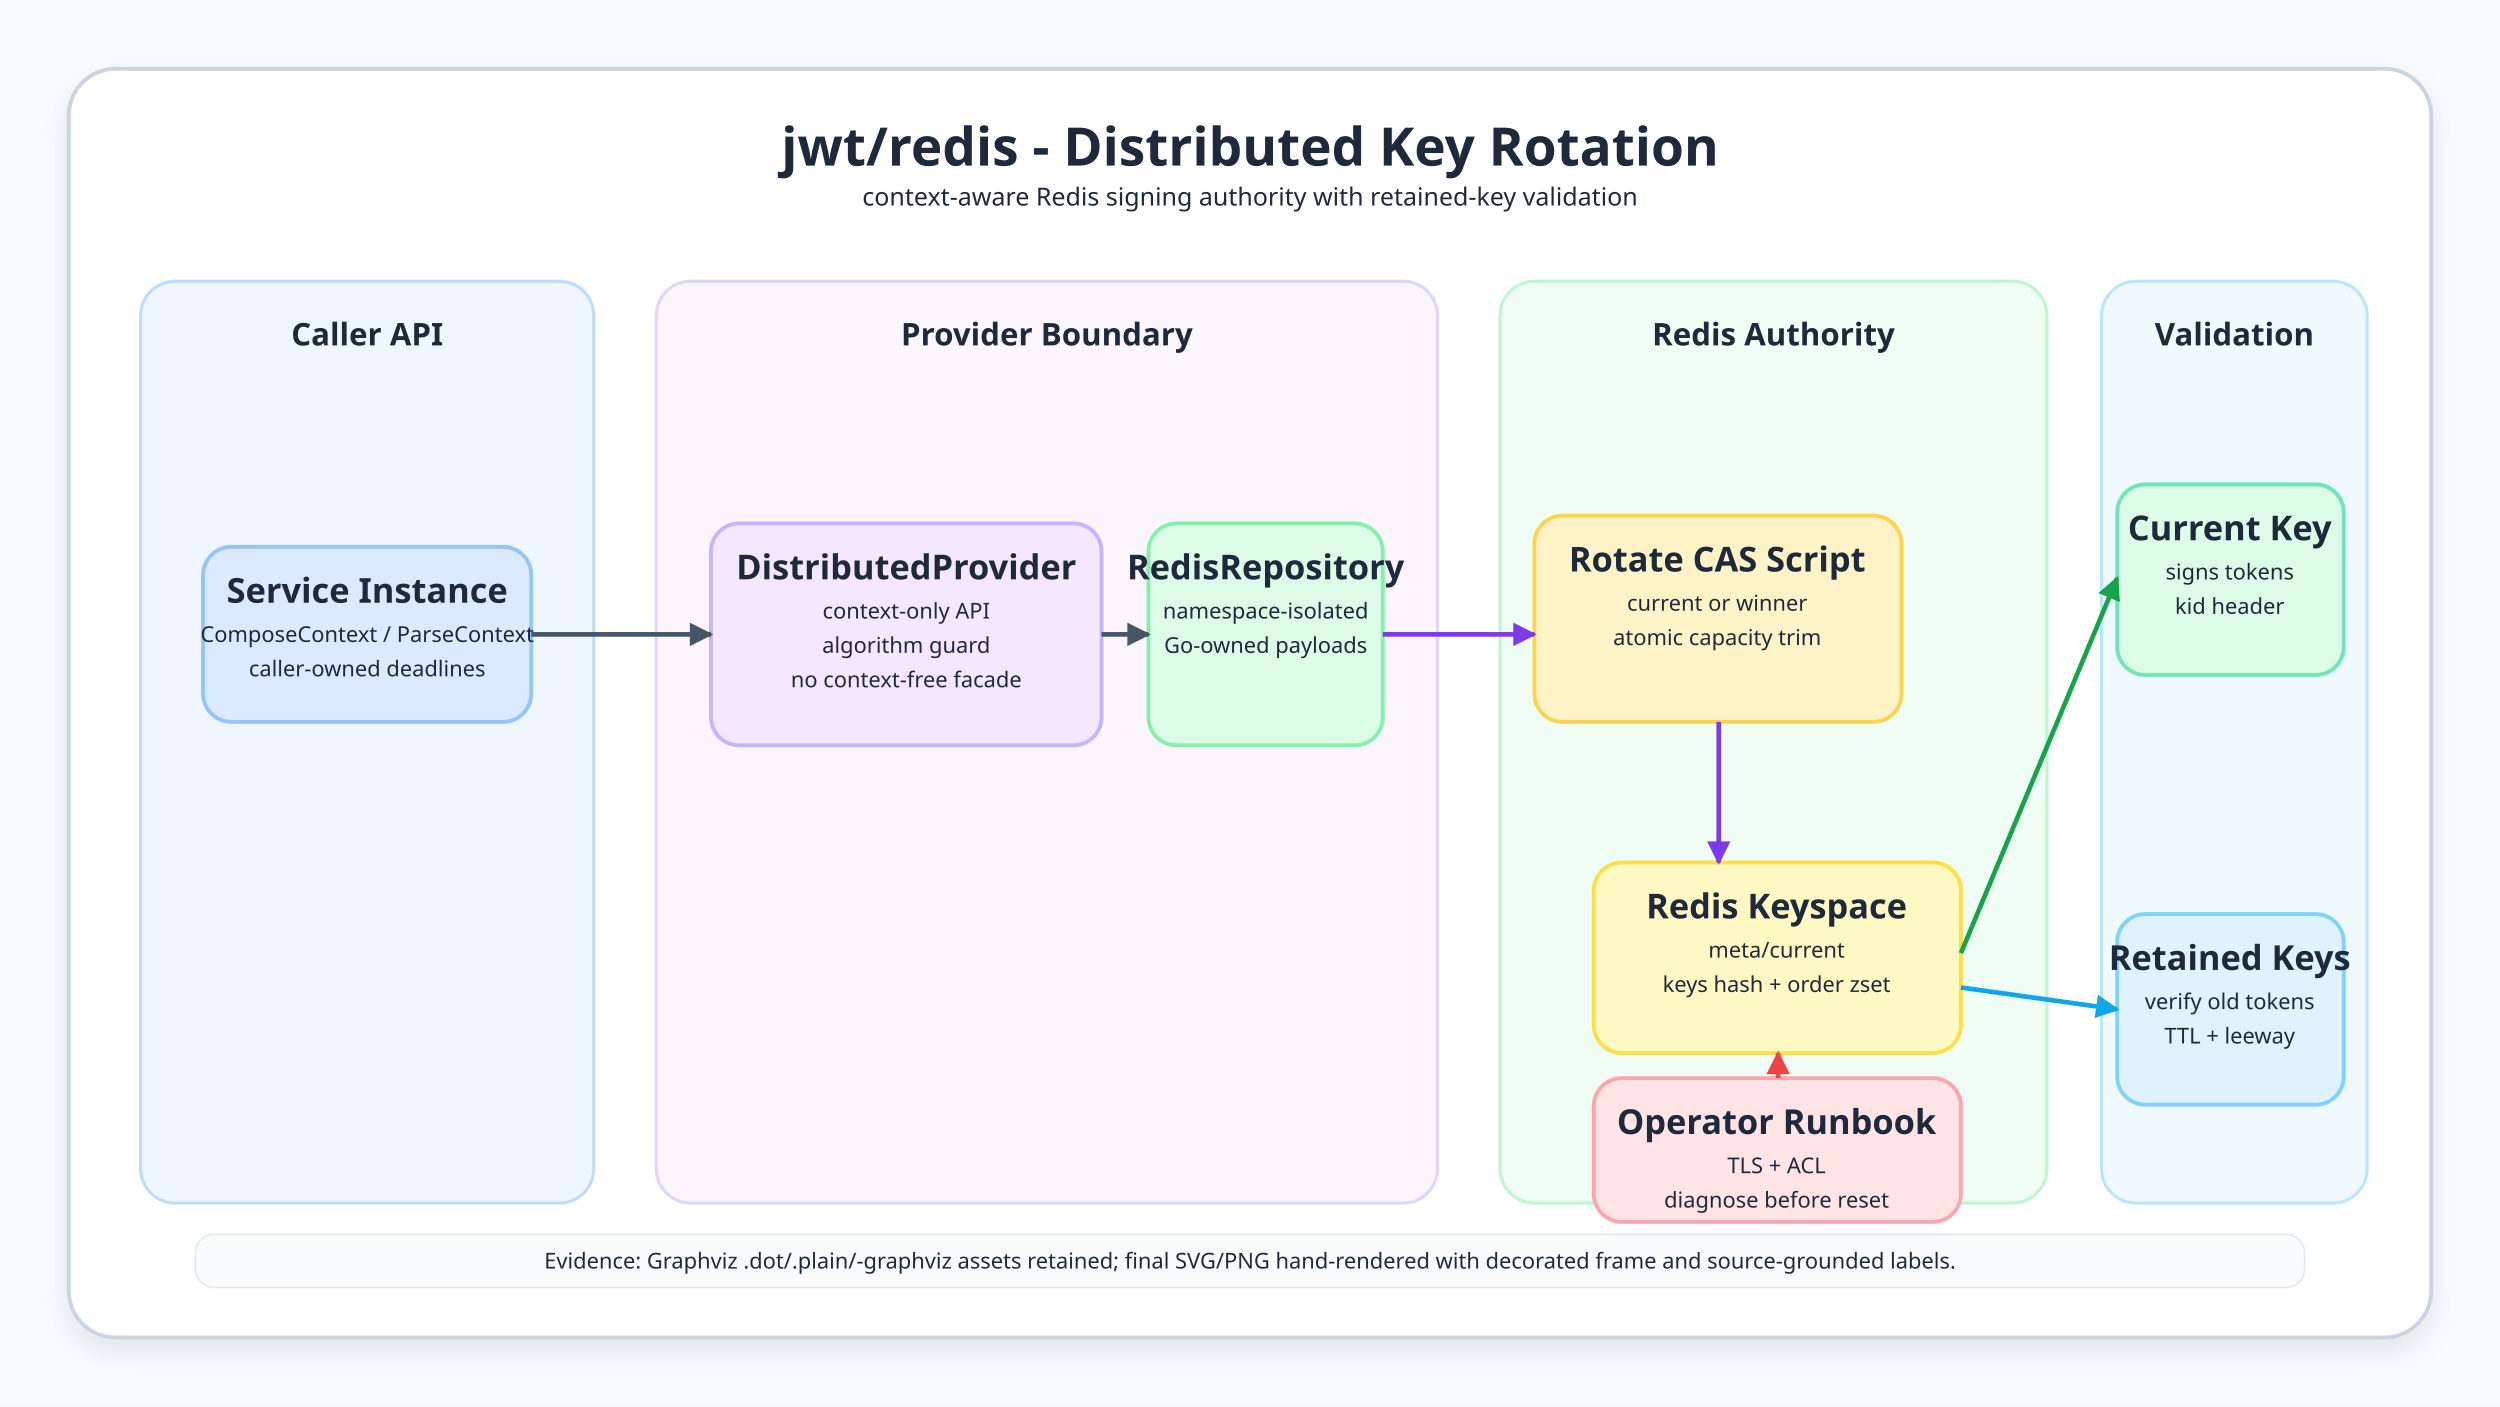
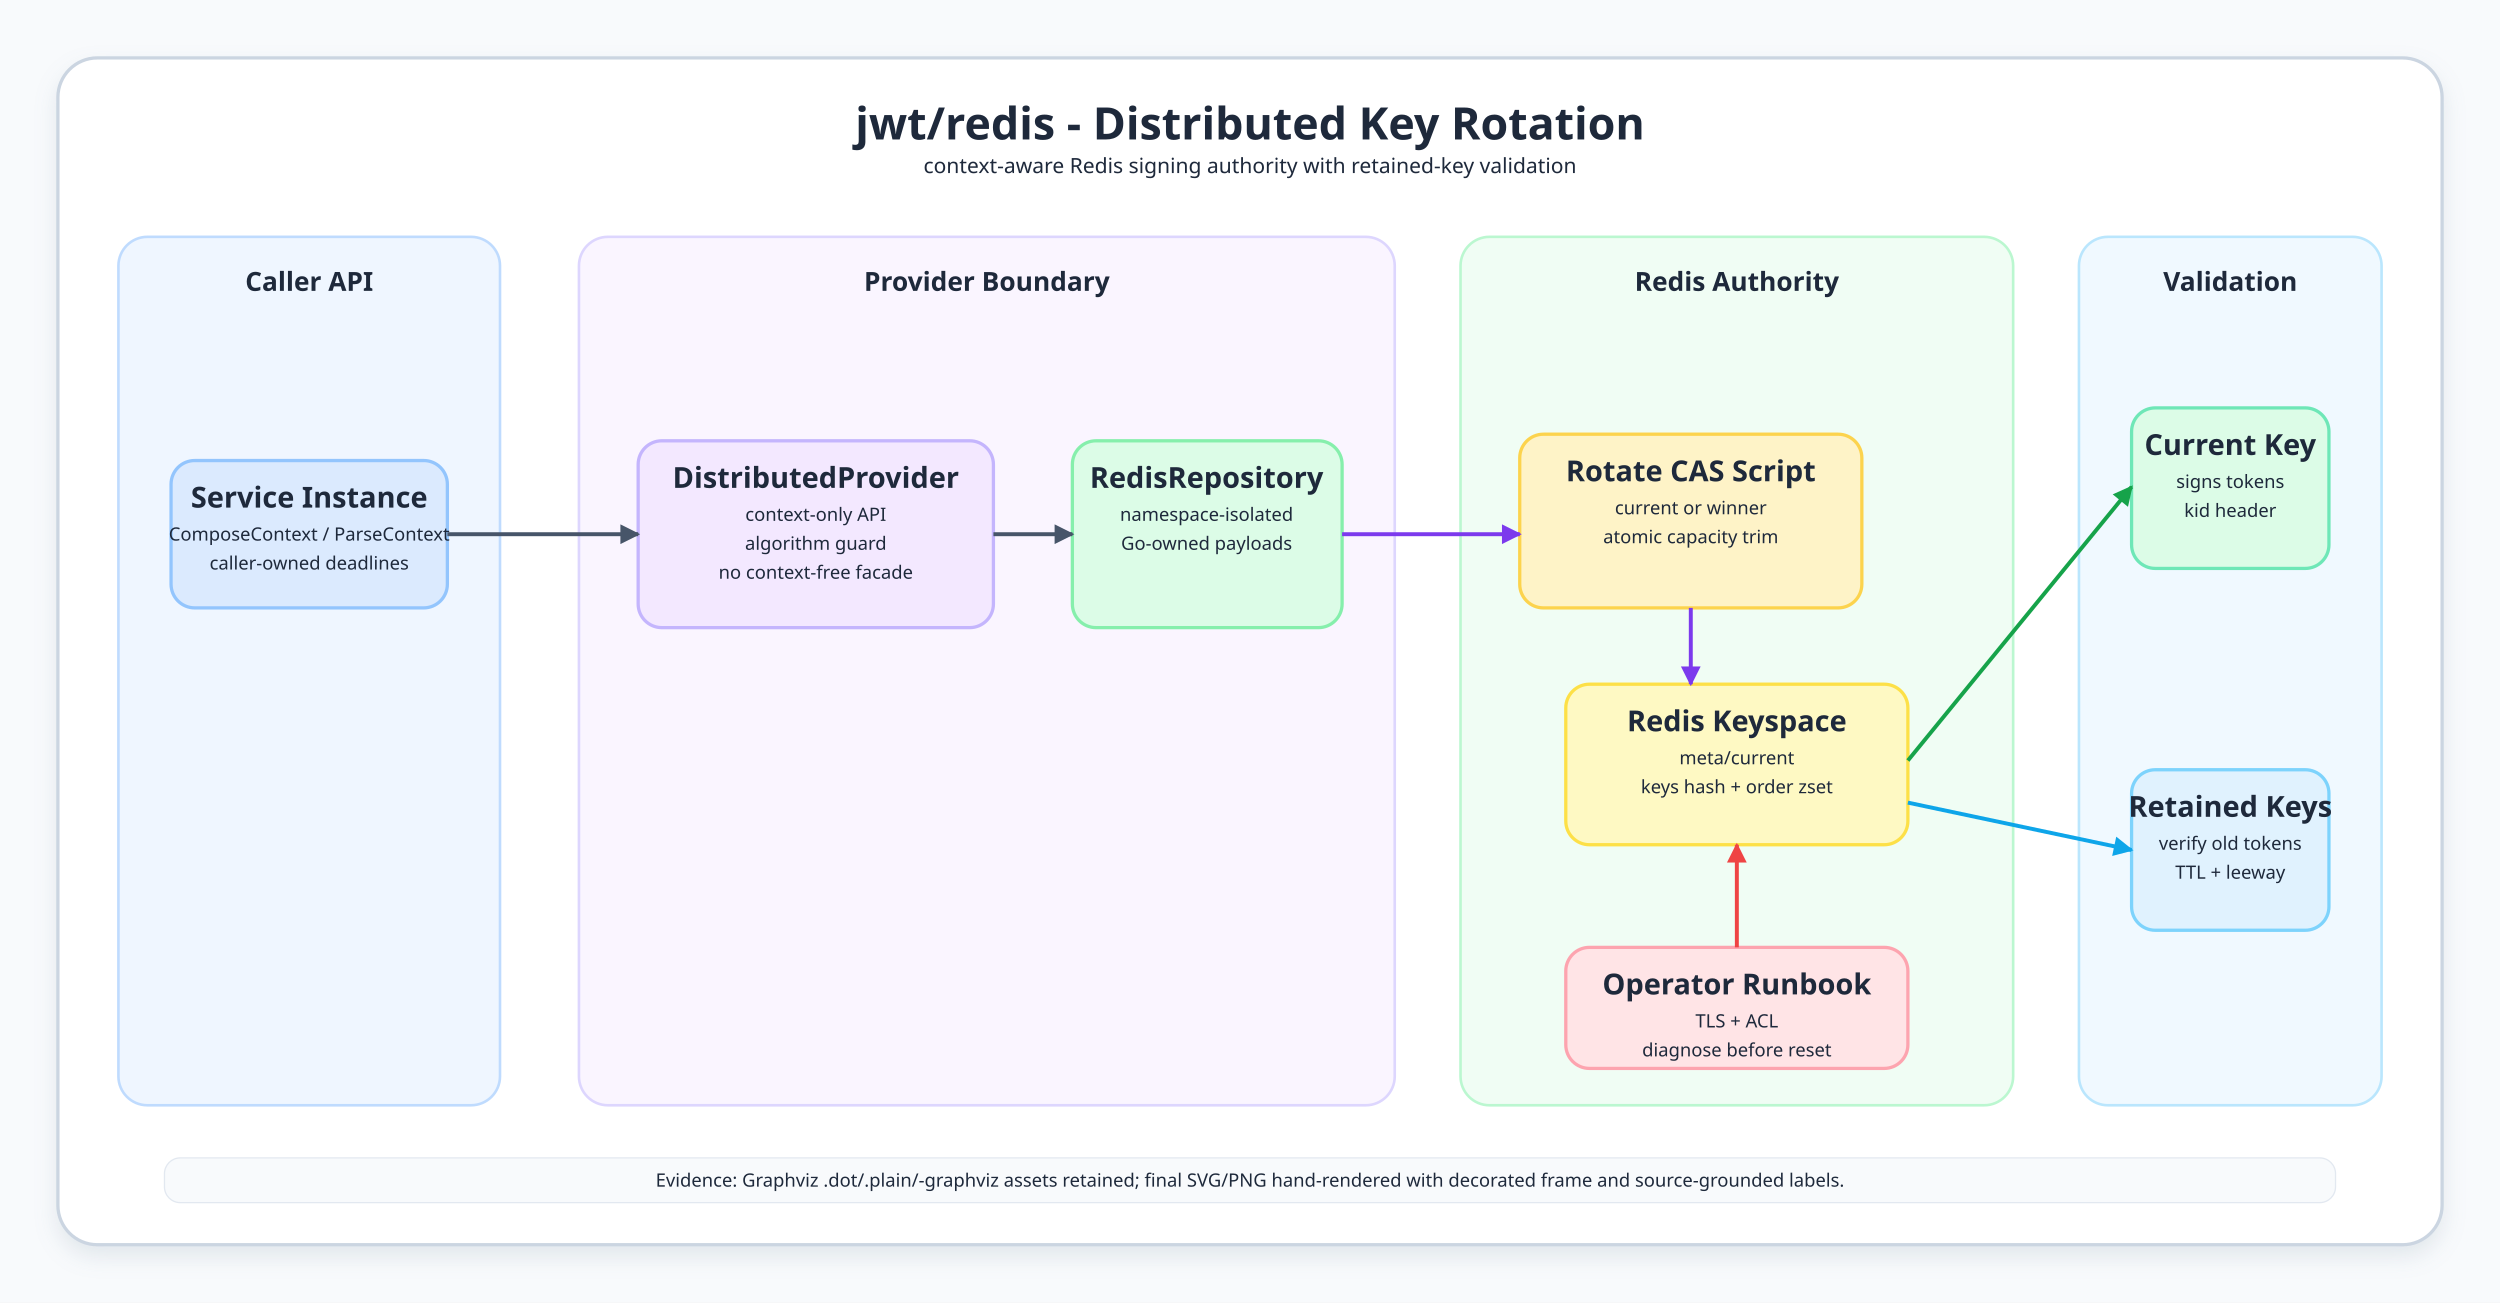
- <svg xmlns="http://www.w3.org/2000/svg" width="1600" height="900" viewBox="0 0 1600 900">
+ <svg xmlns="http://www.w3.org/2000/svg" width="1900" height="990" viewBox="0 0 1900 990">
  <defs>
    <filter id="shadow" x="-10%" y="-10%" width="120%" height="120%">
      <feDropShadow dx="0" dy="8" stdDeviation="8" flood-color="#94A3B8" flood-opacity="0.22" />
    </filter>
    <marker id="475569" viewBox="0 0 5 5" refX="4.5" refY="2.5" markerWidth="5" markerHeight="5" orient="auto">
      <path d="M 0 0 L 5 2.5 L 0 5 z" fill="#475569" />
    </marker>
    <marker id="7C3AED" viewBox="0 0 5 5" refX="4.5" refY="2.5" markerWidth="5" markerHeight="5" orient="auto">
      <path d="M 0 0 L 5 2.5 L 0 5 z" fill="#7C3AED" />
    </marker>
    <marker id="16A34A" viewBox="0 0 5 5" refX="4.5" refY="2.5" markerWidth="5" markerHeight="5" orient="auto">
      <path d="M 0 0 L 5 2.5 L 0 5 z" fill="#16A34A" />
    </marker>
    <marker id="0EA5E9" viewBox="0 0 5 5" refX="4.5" refY="2.5" markerWidth="5" markerHeight="5" orient="auto">
      <path d="M 0 0 L 5 2.5 L 0 5 z" fill="#0EA5E9" />
    </marker>
    <marker id="EF4444" viewBox="0 0 5 5" refX="4.5" refY="2.5" markerWidth="5" markerHeight="5" orient="auto">
      <path d="M 0 0 L 5 2.5 L 0 5 z" fill="#EF4444" />
    </marker>
  </defs>
-   <rect width="1600" height="900" fill="#F8FAFC" />
-   <rect x="44" y="44" width="1512" height="812" rx="30" fill="#FFFFFF" stroke="#CBD5E1" stroke-width="2.5" filter="url(#shadow)" />
-   <text x="800" y="94" text-anchor="middle" dominant-baseline="middle" font-family="Architects Daughter" font-size="34" font-weight="700" fill="#1E293B">jwt/redis - Distributed Key Rotation</text>
-   <text x="800" y="126" text-anchor="middle" dominant-baseline="middle" font-family="Comic Mono" font-size="16" font-weight="400" fill="#1E293B">context-aware Redis signing authority with retained-key validation</text>
-   <rect x="90" y="180" width="290" height="590" rx="22" fill="#EFF6FF" stroke="#BFDBFE" stroke-width="2" />
+   <rect width="1900" height="990" fill="#F8FAFC" />
+   <rect x="44" y="44" width="1812" height="902" rx="30" fill="#FFFFFF" stroke="#CBD5E1" stroke-width="2.5" filter="url(#shadow)" />
+   <text x="950" y="94" text-anchor="middle" dominant-baseline="middle" font-family="Architects Daughter" font-size="34" font-weight="700" fill="#1E293B">jwt/redis - Distributed Key Rotation</text>
+   <text x="950" y="126" text-anchor="middle" dominant-baseline="middle" font-family="Comic Mono" font-size="16" font-weight="400" fill="#1E293B">context-aware Redis signing authority with retained-key validation</text>
+   <rect x="90" y="180" width="290" height="660" rx="22" fill="#EFF6FF" stroke="#BFDBFE" stroke-width="2" />
  <text x="235" y="214" text-anchor="middle" dominant-baseline="middle" font-family="Architects Daughter" font-size="20" font-weight="700" fill="#1E293B">Caller API</text>
-   <rect x="420" y="180" width="500" height="590" rx="22" fill="#FAF5FF" stroke="#DDD6FE" stroke-width="2" />
-   <text x="670" y="214" text-anchor="middle" dominant-baseline="middle" font-family="Architects Daughter" font-size="20" font-weight="700" fill="#1E293B">Provider Boundary</text>
-   <rect x="960" y="180" width="350" height="590" rx="22" fill="#F0FDF4" stroke="#BBF7D0" stroke-width="2" />
-   <text x="1135" y="214" text-anchor="middle" dominant-baseline="middle" font-family="Architects Daughter" font-size="20" font-weight="700" fill="#1E293B">Redis Authority</text>
-   <rect x="1345" y="180" width="170" height="590" rx="22" fill="#F0F9FF" stroke="#BAE6FD" stroke-width="2" />
-   <text x="1430" y="214" text-anchor="middle" dominant-baseline="middle" font-family="Architects Daughter" font-size="20" font-weight="700" fill="#1E293B">Validation</text>
+   <rect x="440" y="180" width="620" height="660" rx="22" fill="#FAF5FF" stroke="#DDD6FE" stroke-width="2" />
+   <text x="750" y="214" text-anchor="middle" dominant-baseline="middle" font-family="Architects Daughter" font-size="20" font-weight="700" fill="#1E293B">Provider Boundary</text>
+   <rect x="1110" y="180" width="420" height="660" rx="22" fill="#F0FDF4" stroke="#BBF7D0" stroke-width="2" />
+   <text x="1320" y="214" text-anchor="middle" dominant-baseline="middle" font-family="Architects Daughter" font-size="20" font-weight="700" fill="#1E293B">Redis Authority</text>
+   <rect x="1580" y="180" width="230" height="660" rx="22" fill="#F0F9FF" stroke="#BAE6FD" stroke-width="2" />
+   <text x="1695" y="214" text-anchor="middle" dominant-baseline="middle" font-family="Architects Daughter" font-size="20" font-weight="700" fill="#1E293B">Validation</text>
  <rect x="130" y="350" width="210" height="112" rx="18" fill="#DBEAFE" stroke="#93C5FD" stroke-width="2.5" />
  <text x="235" y="378" text-anchor="middle" dominant-baseline="middle" font-family="Architects Daughter" font-size="22" font-weight="700" fill="#1E293B">Service Instance</text>
  <text x="235" y="406" text-anchor="middle" dominant-baseline="middle" font-family="Comic Mono" font-size="14" font-weight="400" fill="#1E293B">ComposeContext / ParseContext</text>
  <text x="235" y="428" text-anchor="middle" dominant-baseline="middle" font-family="Comic Mono" font-size="14" font-weight="400" fill="#1E293B">caller-owned deadlines</text>
-   <rect x="455" y="335" width="250" height="142" rx="18" fill="#F3E8FF" stroke="#C4B5FD" stroke-width="2.5" />
-   <text x="580" y="363" text-anchor="middle" dominant-baseline="middle" font-family="Architects Daughter" font-size="22" font-weight="700" fill="#1E293B">DistributedProvider</text>
-   <text x="580" y="391" text-anchor="middle" dominant-baseline="middle" font-family="Comic Mono" font-size="14" font-weight="400" fill="#1E293B">context-only API</text>
-   <text x="580" y="413" text-anchor="middle" dominant-baseline="middle" font-family="Comic Mono" font-size="14" font-weight="400" fill="#1E293B">algorithm guard</text>
-   <text x="580" y="435" text-anchor="middle" dominant-baseline="middle" font-family="Comic Mono" font-size="14" font-weight="400" fill="#1E293B">no context-free facade</text>
-   <rect x="735" y="335" width="150" height="142" rx="18" fill="#DCFCE7" stroke="#86EFAC" stroke-width="2.5" />
-   <text x="810" y="363" text-anchor="middle" dominant-baseline="middle" font-family="Architects Daughter" font-size="22" font-weight="700" fill="#1E293B">RedisRepository</text>
-   <text x="810" y="391" text-anchor="middle" dominant-baseline="middle" font-family="Comic Mono" font-size="14" font-weight="400" fill="#1E293B">namespace-isolated</text>
-   <text x="810" y="413" text-anchor="middle" dominant-baseline="middle" font-family="Comic Mono" font-size="14" font-weight="400" fill="#1E293B">Go-owned payloads</text>
-   <rect x="982" y="330" width="235" height="132" rx="18" fill="#FEF3C7" stroke="#FCD34D" stroke-width="2.5" />
-   <text x="1099" y="358" text-anchor="middle" dominant-baseline="middle" font-family="Architects Daughter" font-size="22" font-weight="700" fill="#1E293B">Rotate CAS Script</text>
-   <text x="1099" y="386" text-anchor="middle" dominant-baseline="middle" font-family="Comic Mono" font-size="14" font-weight="400" fill="#1E293B">current or winner</text>
-   <text x="1099" y="408" text-anchor="middle" dominant-baseline="middle" font-family="Comic Mono" font-size="14" font-weight="400" fill="#1E293B">atomic capacity trim</text>
-   <rect x="1020" y="552" width="235" height="122" rx="18" fill="#FEF9C3" stroke="#FDE047" stroke-width="2.5" />
-   <text x="1137" y="580" text-anchor="middle" dominant-baseline="middle" font-family="Architects Daughter" font-size="22" font-weight="700" fill="#1E293B">Redis Keyspace</text>
-   <text x="1137" y="608" text-anchor="middle" dominant-baseline="middle" font-family="Comic Mono" font-size="14" font-weight="400" fill="#1E293B">meta/current</text>
-   <text x="1137" y="630" text-anchor="middle" dominant-baseline="middle" font-family="Comic Mono" font-size="14" font-weight="400" fill="#1E293B">keys hash + order zset</text>
-   <rect x="1355" y="310" width="145" height="122" rx="18" fill="#DCFCE7" stroke="#6EE7B7" stroke-width="2.5" />
-   <text x="1427" y="338" text-anchor="middle" dominant-baseline="middle" font-family="Architects Daughter" font-size="22" font-weight="700" fill="#1E293B">Current Key</text>
-   <text x="1427" y="366" text-anchor="middle" dominant-baseline="middle" font-family="Comic Mono" font-size="14" font-weight="400" fill="#1E293B">signs tokens</text>
-   <text x="1427" y="388" text-anchor="middle" dominant-baseline="middle" font-family="Comic Mono" font-size="14" font-weight="400" fill="#1E293B">kid header</text>
-   <rect x="1355" y="585" width="145" height="122" rx="18" fill="#E0F2FE" stroke="#7DD3FC" stroke-width="2.5" />
-   <text x="1427" y="613" text-anchor="middle" dominant-baseline="middle" font-family="Architects Daughter" font-size="22" font-weight="700" fill="#1E293B">Retained Keys</text>
-   <text x="1427" y="641" text-anchor="middle" dominant-baseline="middle" font-family="Comic Mono" font-size="14" font-weight="400" fill="#1E293B">verify old tokens</text>
-   <text x="1427" y="663" text-anchor="middle" dominant-baseline="middle" font-family="Comic Mono" font-size="14" font-weight="400" fill="#1E293B">TTL + leeway</text>
-   <rect x="1020" y="690" width="235" height="92" rx="18" fill="#FFE4E6" stroke="#FDA4AF" stroke-width="2.5" />
-   <text x="1137" y="718" text-anchor="middle" dominant-baseline="middle" font-family="Architects Daughter" font-size="22" font-weight="700" fill="#1E293B">Operator Runbook</text>
-   <text x="1137" y="746" text-anchor="middle" dominant-baseline="middle" font-family="Comic Mono" font-size="14" font-weight="400" fill="#1E293B">TLS + ACL</text>
-   <text x="1137" y="768" text-anchor="middle" dominant-baseline="middle" font-family="Comic Mono" font-size="14" font-weight="400" fill="#1E293B">diagnose before reset</text>
-   <path d="M 340 406 L 455 406" fill="none" stroke="#475569" stroke-width="3" marker-end="url(#475569)" />
-   <path d="M 705 406 L 735 406" fill="none" stroke="#475569" stroke-width="3" marker-end="url(#475569)" />
-   <path d="M 885 406 L 982 406" fill="none" stroke="#7C3AED" stroke-width="3" marker-end="url(#7C3AED)" />
-   <path d="M 1100 462 L 1100 552" fill="none" stroke="#7C3AED" stroke-width="3" marker-end="url(#7C3AED)" />
-   <path d="M 1255 610 L 1355 370" fill="none" stroke="#16A34A" stroke-width="3" marker-end="url(#16A34A)" />
-   <path d="M 1255 632 L 1355 646" fill="none" stroke="#0EA5E9" stroke-width="3" marker-end="url(#0EA5E9)" />
-   <path d="M 1138 690 L 1138 674" fill="none" stroke="#EF4444" stroke-width="3" marker-end="url(#EF4444)" />
-   <rect x="125" y="790" width="1350" height="34" rx="12" fill="#F8FAFC" stroke="#E2E8F0" />
-   <text x="800" y="807" text-anchor="middle" dominant-baseline="middle" font-family="Comic Mono" font-size="14" font-weight="400" fill="#1E293B">Evidence: Graphviz .dot/.plain/-graphviz assets retained; final SVG/PNG hand-rendered with decorated frame and source-grounded labels.</text>
+   <rect x="485" y="335" width="270" height="142" rx="18" fill="#F3E8FF" stroke="#C4B5FD" stroke-width="2.5" />
+   <text x="620" y="363" text-anchor="middle" dominant-baseline="middle" font-family="Architects Daughter" font-size="22" font-weight="700" fill="#1E293B">DistributedProvider</text>
+   <text x="620" y="391" text-anchor="middle" dominant-baseline="middle" font-family="Comic Mono" font-size="14" font-weight="400" fill="#1E293B">context-only API</text>
+   <text x="620" y="413" text-anchor="middle" dominant-baseline="middle" font-family="Comic Mono" font-size="14" font-weight="400" fill="#1E293B">algorithm guard</text>
+   <text x="620" y="435" text-anchor="middle" dominant-baseline="middle" font-family="Comic Mono" font-size="14" font-weight="400" fill="#1E293B">no context-free facade</text>
+   <rect x="815" y="335" width="205" height="142" rx="18" fill="#DCFCE7" stroke="#86EFAC" stroke-width="2.5" />
+   <text x="917" y="363" text-anchor="middle" dominant-baseline="middle" font-family="Architects Daughter" font-size="22" font-weight="700" fill="#1E293B">RedisRepository</text>
+   <text x="917" y="391" text-anchor="middle" dominant-baseline="middle" font-family="Comic Mono" font-size="14" font-weight="400" fill="#1E293B">namespace-isolated</text>
+   <text x="917" y="413" text-anchor="middle" dominant-baseline="middle" font-family="Comic Mono" font-size="14" font-weight="400" fill="#1E293B">Go-owned payloads</text>
+   <rect x="1155" y="330" width="260" height="132" rx="18" fill="#FEF3C7" stroke="#FCD34D" stroke-width="2.5" />
+   <text x="1285" y="358" text-anchor="middle" dominant-baseline="middle" font-family="Architects Daughter" font-size="22" font-weight="700" fill="#1E293B">Rotate CAS Script</text>
+   <text x="1285" y="386" text-anchor="middle" dominant-baseline="middle" font-family="Comic Mono" font-size="14" font-weight="400" fill="#1E293B">current or winner</text>
+   <text x="1285" y="408" text-anchor="middle" dominant-baseline="middle" font-family="Comic Mono" font-size="14" font-weight="400" fill="#1E293B">atomic capacity trim</text>
+   <rect x="1190" y="520" width="260" height="122" rx="18" fill="#FEF9C3" stroke="#FDE047" stroke-width="2.5" />
+   <text x="1320" y="548" text-anchor="middle" dominant-baseline="middle" font-family="Architects Daughter" font-size="22" font-weight="700" fill="#1E293B">Redis Keyspace</text>
+   <text x="1320" y="576" text-anchor="middle" dominant-baseline="middle" font-family="Comic Mono" font-size="14" font-weight="400" fill="#1E293B">meta/current</text>
+   <text x="1320" y="598" text-anchor="middle" dominant-baseline="middle" font-family="Comic Mono" font-size="14" font-weight="400" fill="#1E293B">keys hash + order zset</text>
+   <rect x="1620" y="310" width="150" height="122" rx="18" fill="#DCFCE7" stroke="#6EE7B7" stroke-width="2.5" />
+   <text x="1695" y="338" text-anchor="middle" dominant-baseline="middle" font-family="Architects Daughter" font-size="22" font-weight="700" fill="#1E293B">Current Key</text>
+   <text x="1695" y="366" text-anchor="middle" dominant-baseline="middle" font-family="Comic Mono" font-size="14" font-weight="400" fill="#1E293B">signs tokens</text>
+   <text x="1695" y="388" text-anchor="middle" dominant-baseline="middle" font-family="Comic Mono" font-size="14" font-weight="400" fill="#1E293B">kid header</text>
+   <rect x="1620" y="585" width="150" height="122" rx="18" fill="#E0F2FE" stroke="#7DD3FC" stroke-width="2.5" />
+   <text x="1695" y="613" text-anchor="middle" dominant-baseline="middle" font-family="Architects Daughter" font-size="22" font-weight="700" fill="#1E293B">Retained Keys</text>
+   <text x="1695" y="641" text-anchor="middle" dominant-baseline="middle" font-family="Comic Mono" font-size="14" font-weight="400" fill="#1E293B">verify old tokens</text>
+   <text x="1695" y="663" text-anchor="middle" dominant-baseline="middle" font-family="Comic Mono" font-size="14" font-weight="400" fill="#1E293B">TTL + leeway</text>
+   <rect x="1190" y="720" width="260" height="92" rx="18" fill="#FFE4E6" stroke="#FDA4AF" stroke-width="2.5" />
+   <text x="1320" y="748" text-anchor="middle" dominant-baseline="middle" font-family="Architects Daughter" font-size="22" font-weight="700" fill="#1E293B">Operator Runbook</text>
+   <text x="1320" y="776" text-anchor="middle" dominant-baseline="middle" font-family="Comic Mono" font-size="14" font-weight="400" fill="#1E293B">TLS + ACL</text>
+   <text x="1320" y="798" text-anchor="middle" dominant-baseline="middle" font-family="Comic Mono" font-size="14" font-weight="400" fill="#1E293B">diagnose before reset</text>
+   <path d="M 340 406 L 485 406" fill="none" stroke="#475569" stroke-width="3" marker-end="url(#475569)" />
+   <path d="M 755 406 L 815 406" fill="none" stroke="#475569" stroke-width="3" marker-end="url(#475569)" />
+   <path d="M 1020 406 L 1155 406" fill="none" stroke="#7C3AED" stroke-width="3" marker-end="url(#7C3AED)" />
+   <path d="M 1285 462 L 1285 520" fill="none" stroke="#7C3AED" stroke-width="3" marker-end="url(#7C3AED)" />
+   <path d="M 1450 578 L 1620 370" fill="none" stroke="#16A34A" stroke-width="3" marker-end="url(#16A34A)" />
+   <path d="M 1450 610 L 1620 646" fill="none" stroke="#0EA5E9" stroke-width="3" marker-end="url(#0EA5E9)" />
+   <path d="M 1320 720 L 1320 642" fill="none" stroke="#EF4444" stroke-width="3" marker-end="url(#EF4444)" />
+   <rect x="125" y="880" width="1650" height="34" rx="12" fill="#F8FAFC" stroke="#E2E8F0" />
+   <text x="950" y="897" text-anchor="middle" dominant-baseline="middle" font-family="Comic Mono" font-size="14" font-weight="400" fill="#1E293B">Evidence: Graphviz .dot/.plain/-graphviz assets retained; final SVG/PNG hand-rendered with decorated frame and source-grounded labels.</text>
</svg>
